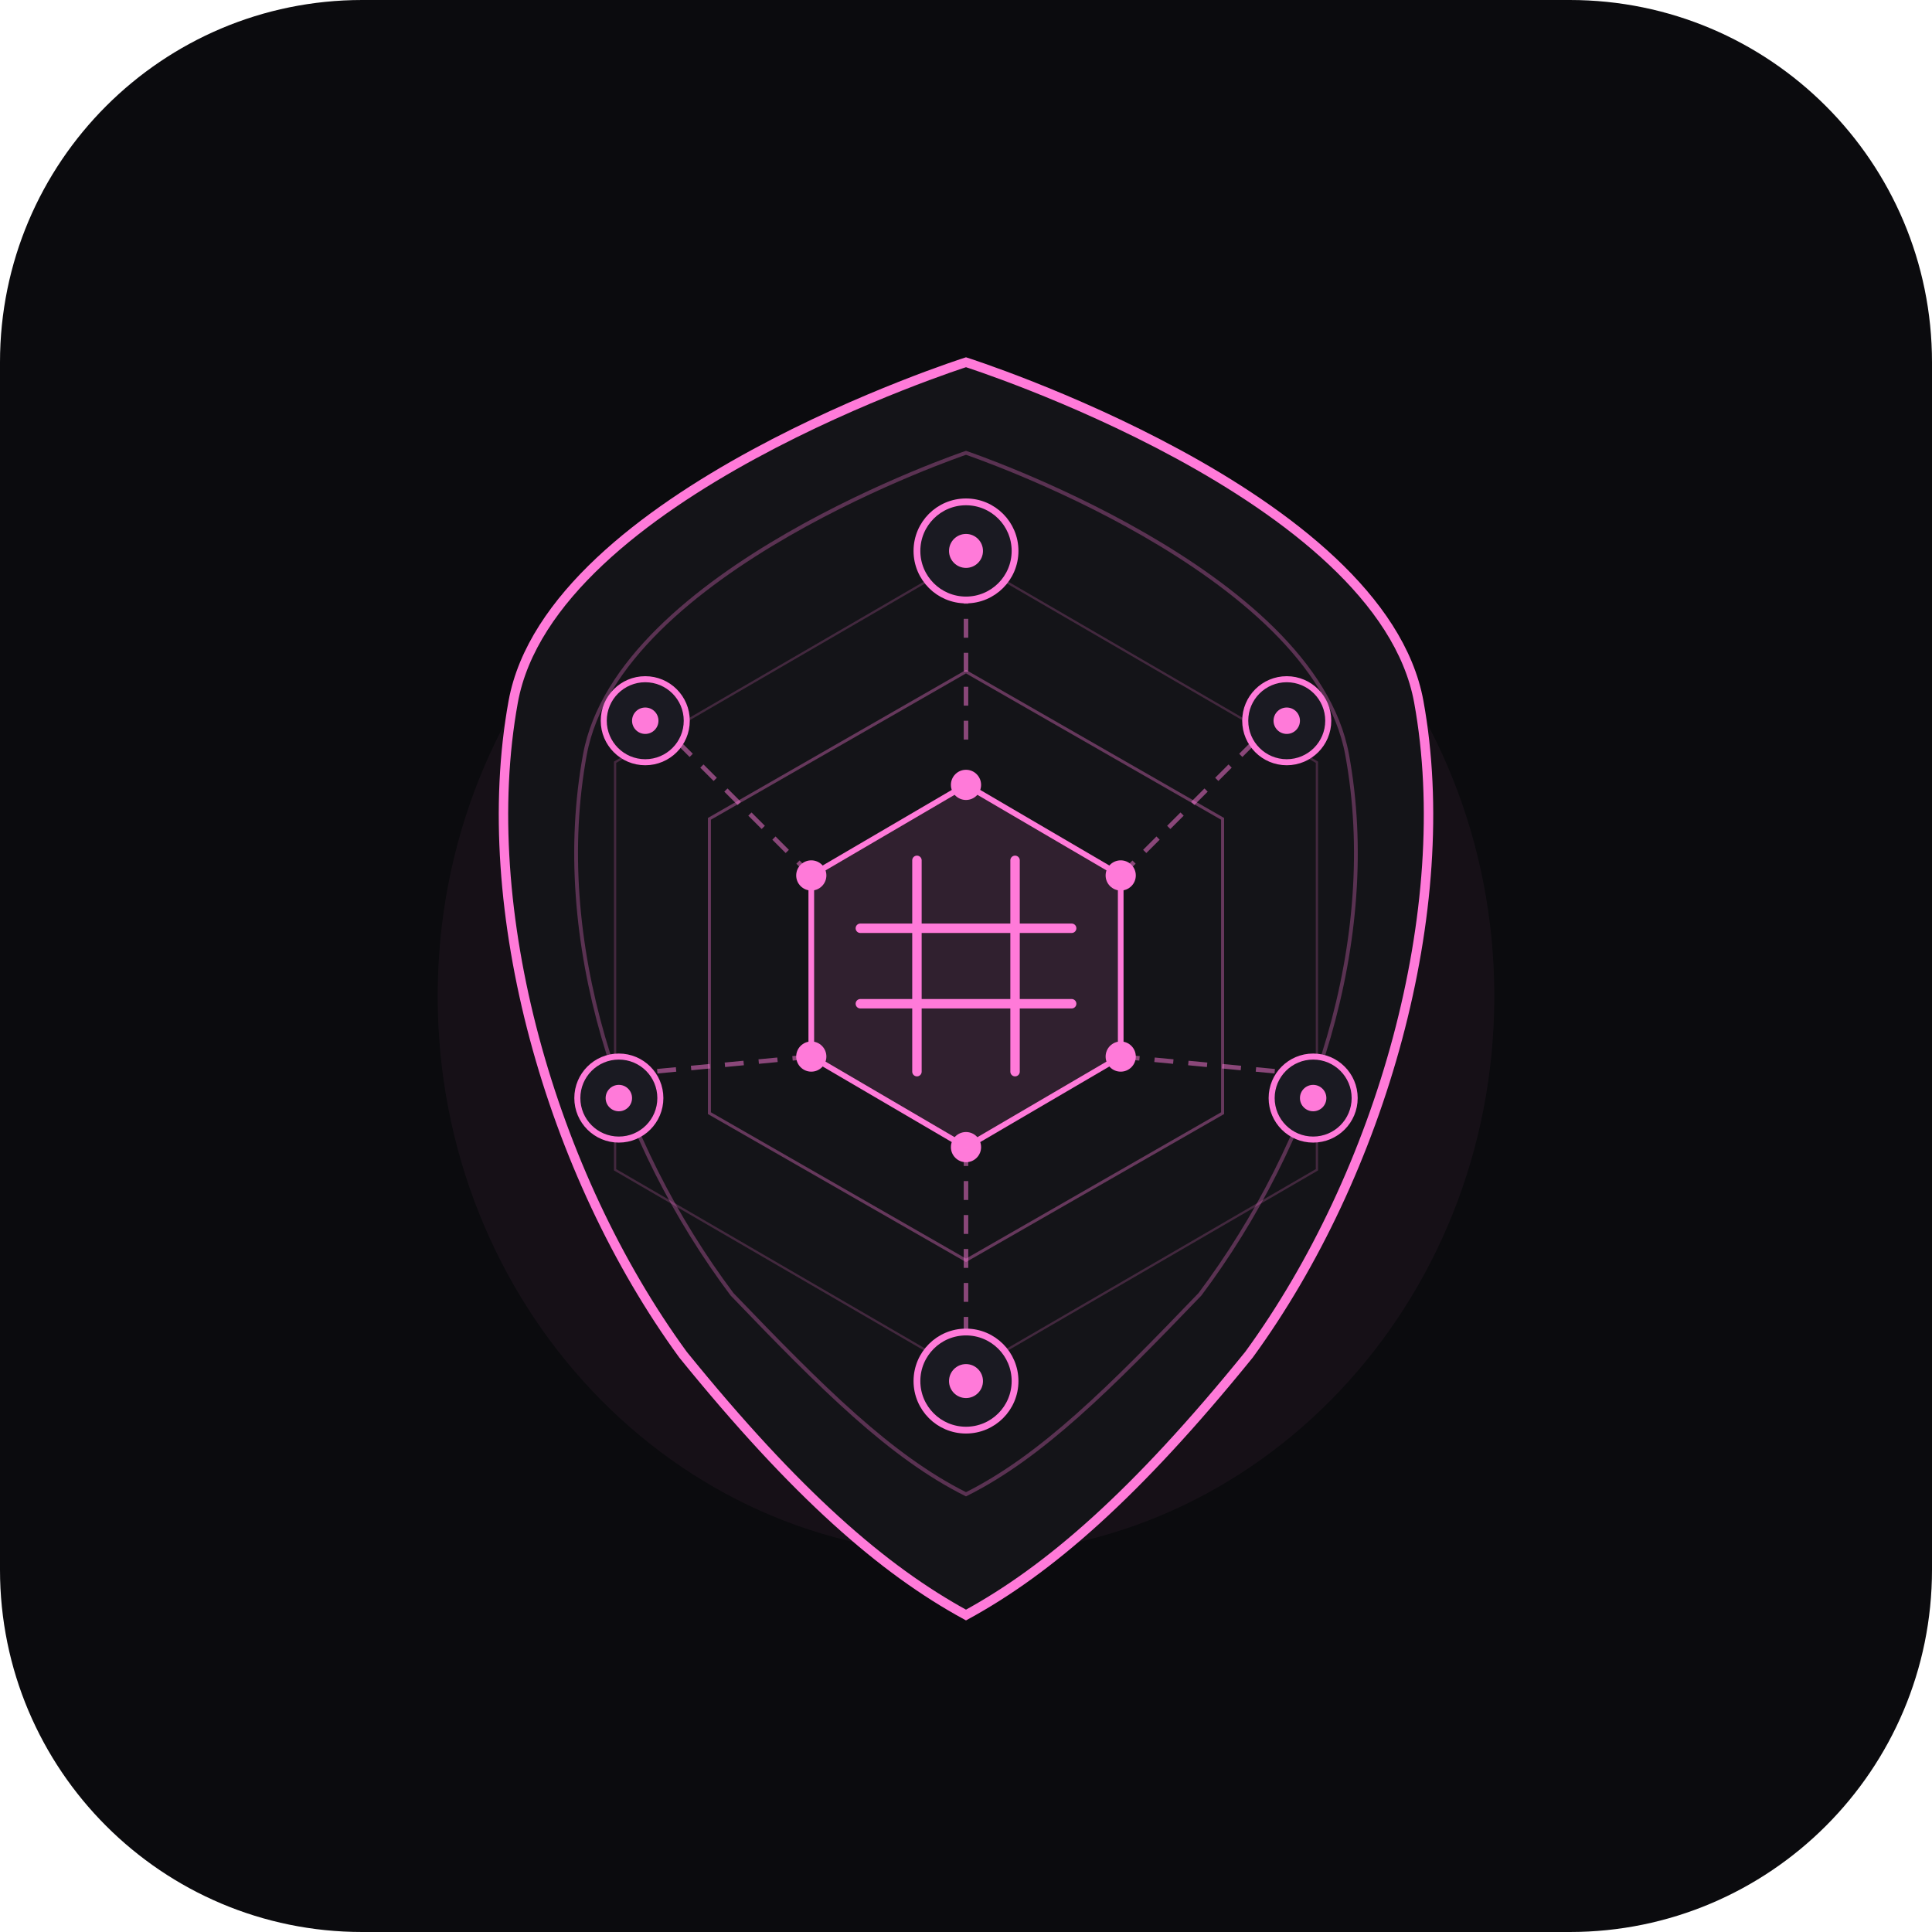
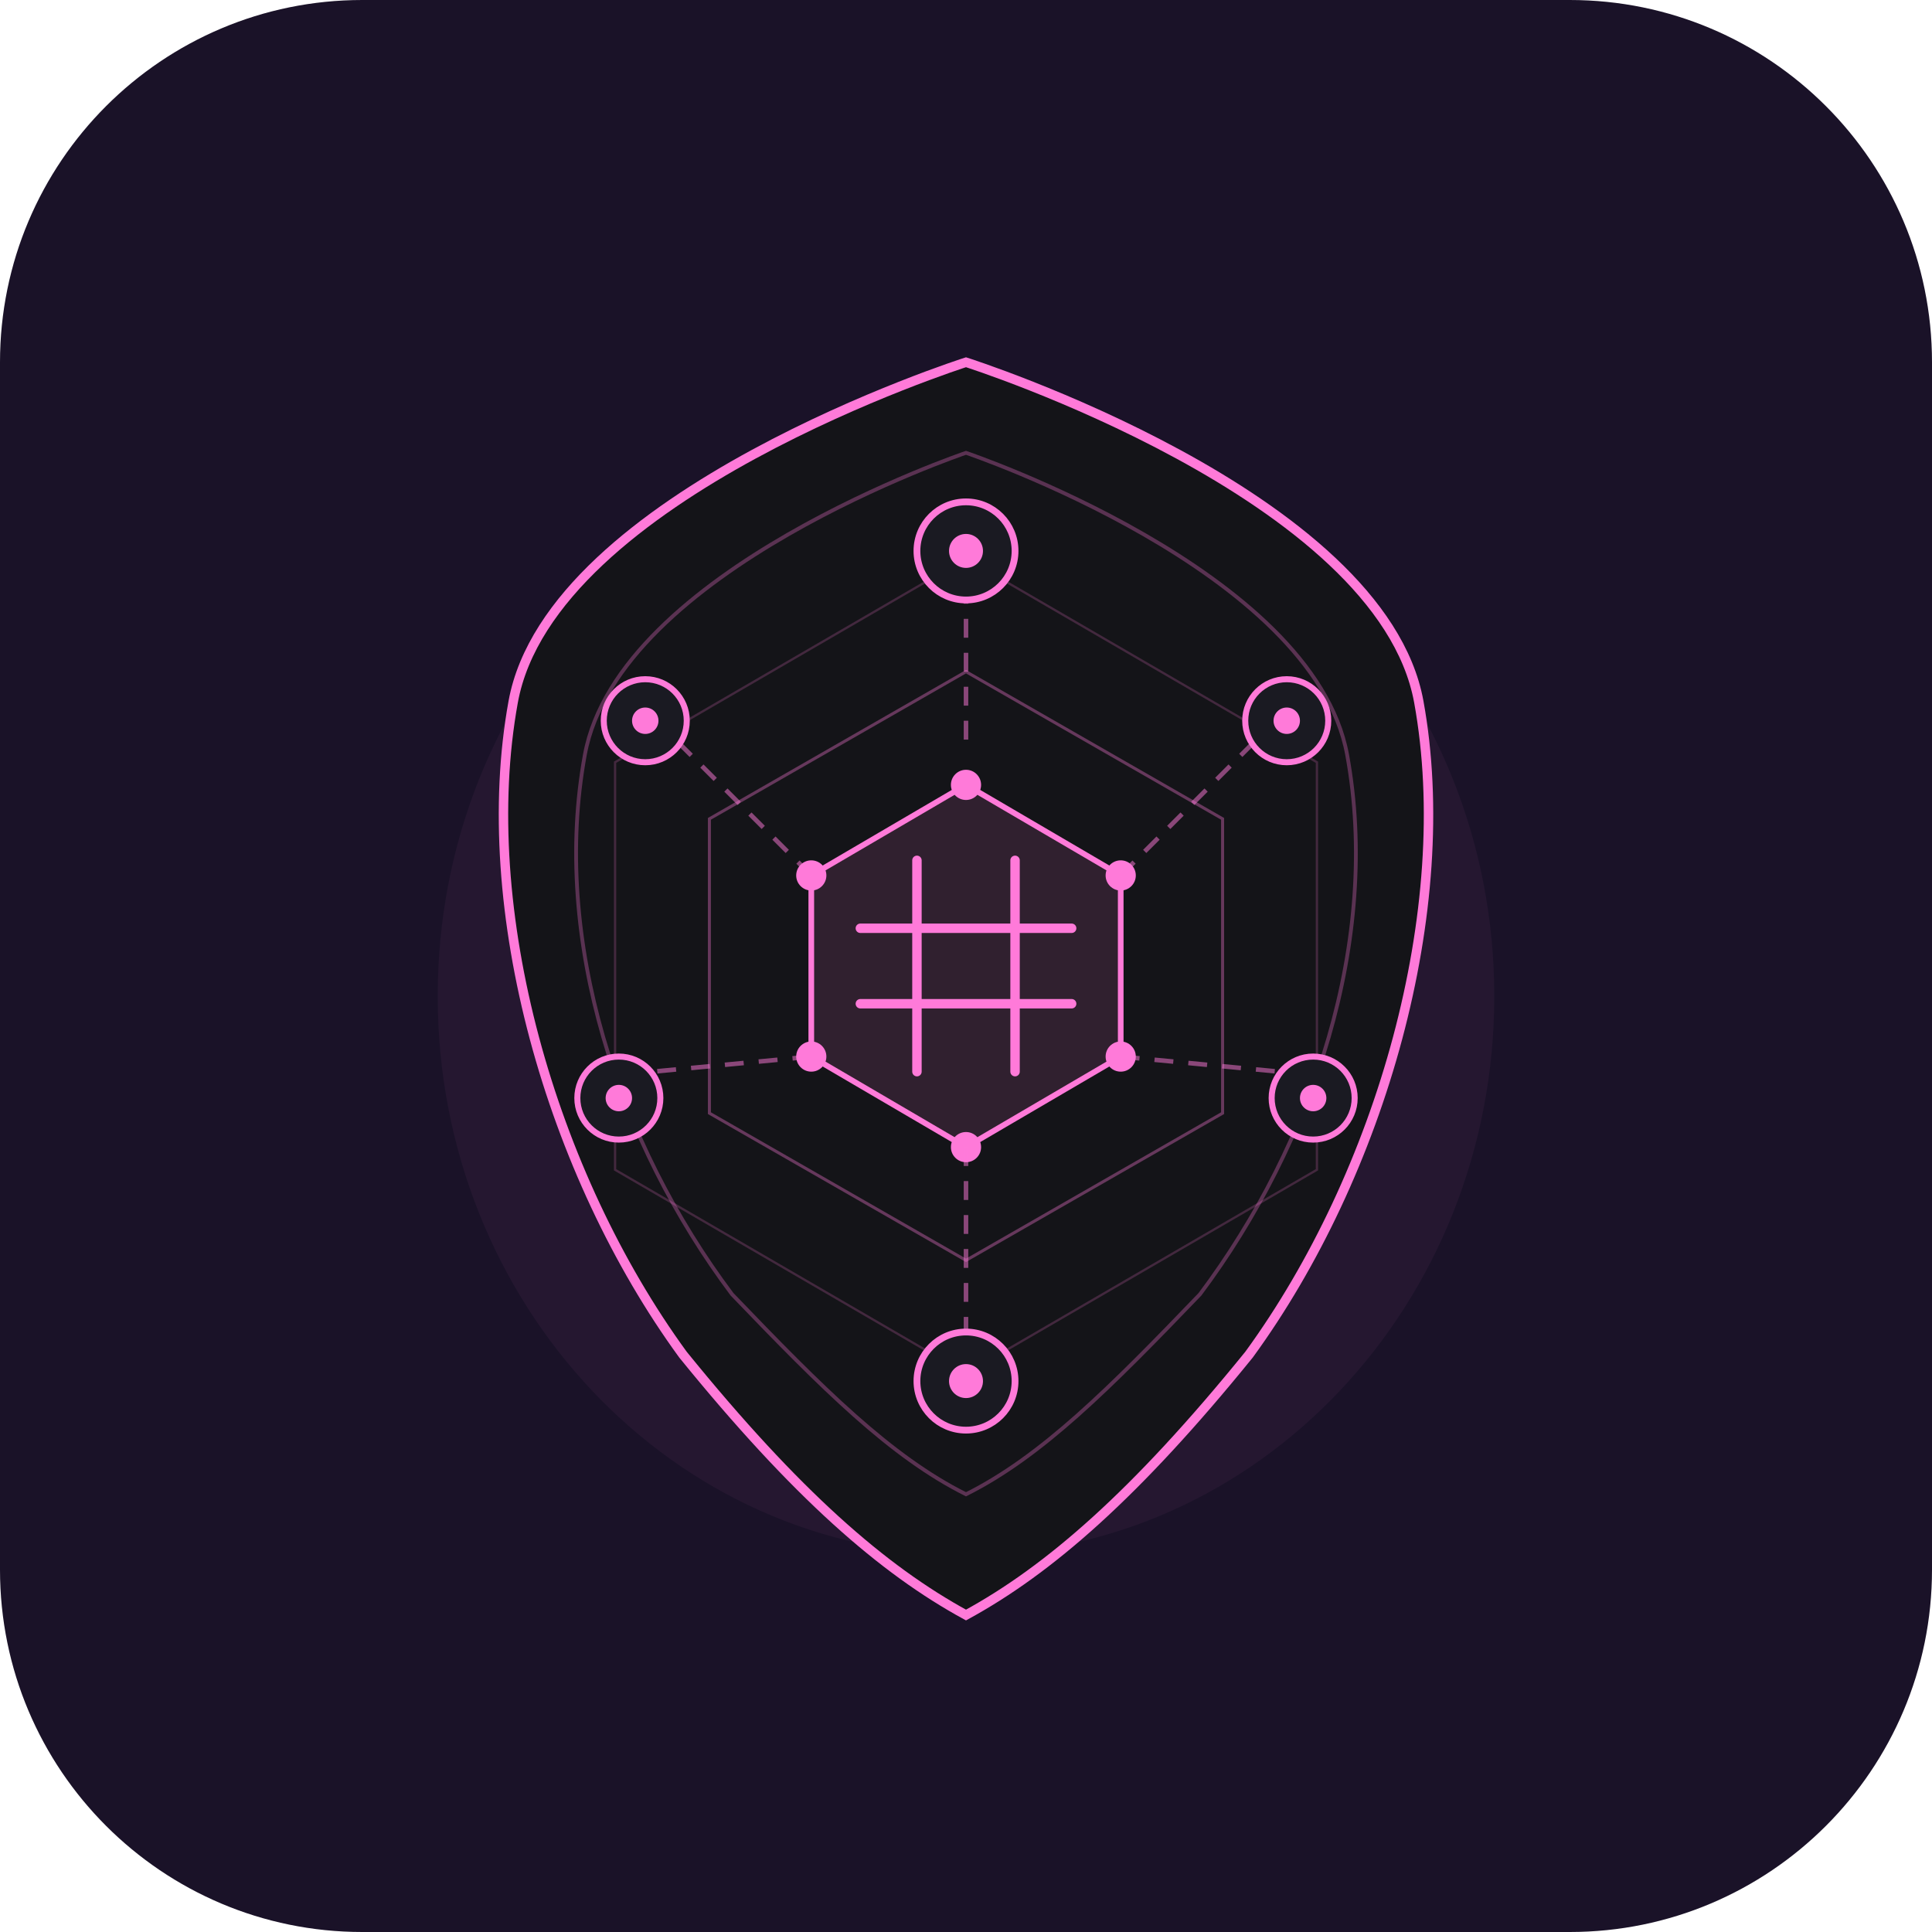
<svg xmlns="http://www.w3.org/2000/svg" viewBox="0 0 512 512">
-   <rect width="512" height="512" rx="96" fill="#0B0B0E" />
+   <rect width="512" height="512" rx="96" fill="#1A1228" />
  <g transform="translate(256,256)">
    <ellipse cx="0" cy="8" rx="140" ry="148" fill="#FF7AD9" opacity="0.05" />
    <path d="M0,-160 C0,-160 110,-125 120,-70 C130,-15 110,55 75,103 C45,140 22,160 0,172 C-22,160 -45,140 -75,103 C-110,55 -130,-15 -120,-70 C-110,-125 0,-160 0,-160Z" fill="#141418" stroke="#FF7AD9" stroke-width="2.5" />
    <path d="M0,-136 C0,-136 92,-105 101,-56 C110,-7 92,47 62,87 C38,112 20,130 0,140 C-20,130 -38,112 -62,87 C-92,47 -110,-7 -101,-56 C-92,-105 0,-136 0,-136Z" fill="none" stroke="#FF7AD9" stroke-width="1" opacity="0.3" />
    <polygon points="0,-78 68,-39 68,39 0,78 -68,39 -68,-39" fill="none" stroke="#FF7AD9" stroke-width="0.8" opacity="0.35" />
    <polygon points="0,-108 93,-54 93,54 0,108 -93,54 -93,-54" fill="none" stroke="#FF7AD9" stroke-width="0.6" opacity="0.2" />
    <polygon points="0,-48 41,-24 41,24 0,48 -41,24 -41,-24" fill="#FF7AD9" opacity="0.12" />
    <polygon points="0,-48 41,-24 41,24 0,48 -41,24 -41,-24" fill="none" stroke="#FF7AD9" stroke-width="1.5" />
    <line x1="-13" y1="-28" x2="-13" y2="28" stroke="#FF7AD9" stroke-width="2.5" stroke-linecap="round" />
    <line x1="13" y1="-28" x2="13" y2="28" stroke="#FF7AD9" stroke-width="2.5" stroke-linecap="round" />
    <line x1="-28" y1="-10" x2="28" y2="-10" stroke="#FF7AD9" stroke-width="2.5" stroke-linecap="round" />
    <line x1="-28" y1="10" x2="28" y2="10" stroke="#FF7AD9" stroke-width="2.5" stroke-linecap="round" />
    <circle cx="0" cy="-48" r="4" fill="#FF7AD9" />
    <circle cx="41" cy="-24" r="4" fill="#FF7AD9" />
    <circle cx="41" cy="24" r="4" fill="#FF7AD9" />
    <circle cx="0" cy="48" r="4" fill="#FF7AD9" />
    <circle cx="-41" cy="24" r="4" fill="#FF7AD9" />
    <circle cx="-41" cy="-24" r="4" fill="#FF7AD9" />
    <circle cx="0" cy="-110" r="13" fill="#1A1A22" stroke="#FF7AD9" stroke-width="1.8" />
    <circle cx="0" cy="-110" r="4.5" fill="#FF7AD9" />
    <circle cx="85" cy="-65" r="11" fill="#1A1A22" stroke="#FF7AD9" stroke-width="1.6" />
    <circle cx="85" cy="-65" r="3.5" fill="#FF7AD9" />
    <circle cx="92" cy="35" r="11" fill="#1A1A22" stroke="#FF7AD9" stroke-width="1.6" />
    <circle cx="92" cy="35" r="3.5" fill="#FF7AD9" />
    <circle cx="0" cy="110" r="13" fill="#1A1A22" stroke="#FF7AD9" stroke-width="1.8" />
    <circle cx="0" cy="110" r="4.5" fill="#FF7AD9" />
    <circle cx="-92" cy="35" r="11" fill="#1A1A22" stroke="#FF7AD9" stroke-width="1.6" />
    <circle cx="-92" cy="35" r="3.5" fill="#FF7AD9" />
    <circle cx="-85" cy="-65" r="11" fill="#1A1A22" stroke="#FF7AD9" stroke-width="1.6" />
    <circle cx="-85" cy="-65" r="3.5" fill="#FF7AD9" />
    <line x1="0" y1="-60" x2="0" y2="-97" stroke="#FF7AD9" stroke-width="1.2" stroke-dasharray="5 4" opacity="0.5" />
    <line x1="41" y1="-24" x2="76" y2="-59" stroke="#FF7AD9" stroke-width="1.2" stroke-dasharray="5 4" opacity="0.5" />
    <line x1="41" y1="24" x2="83" y2="28" stroke="#FF7AD9" stroke-width="1.2" stroke-dasharray="5 4" opacity="0.5" />
    <line x1="0" y1="48" x2="0" y2="97" stroke="#FF7AD9" stroke-width="1.2" stroke-dasharray="5 4" opacity="0.5" />
    <line x1="-41" y1="24" x2="-83" y2="28" stroke="#FF7AD9" stroke-width="1.2" stroke-dasharray="5 4" opacity="0.5" />
    <line x1="-41" y1="-24" x2="-76" y2="-59" stroke="#FF7AD9" stroke-width="1.2" stroke-dasharray="5 4" opacity="0.5" />
  </g>
</svg>
